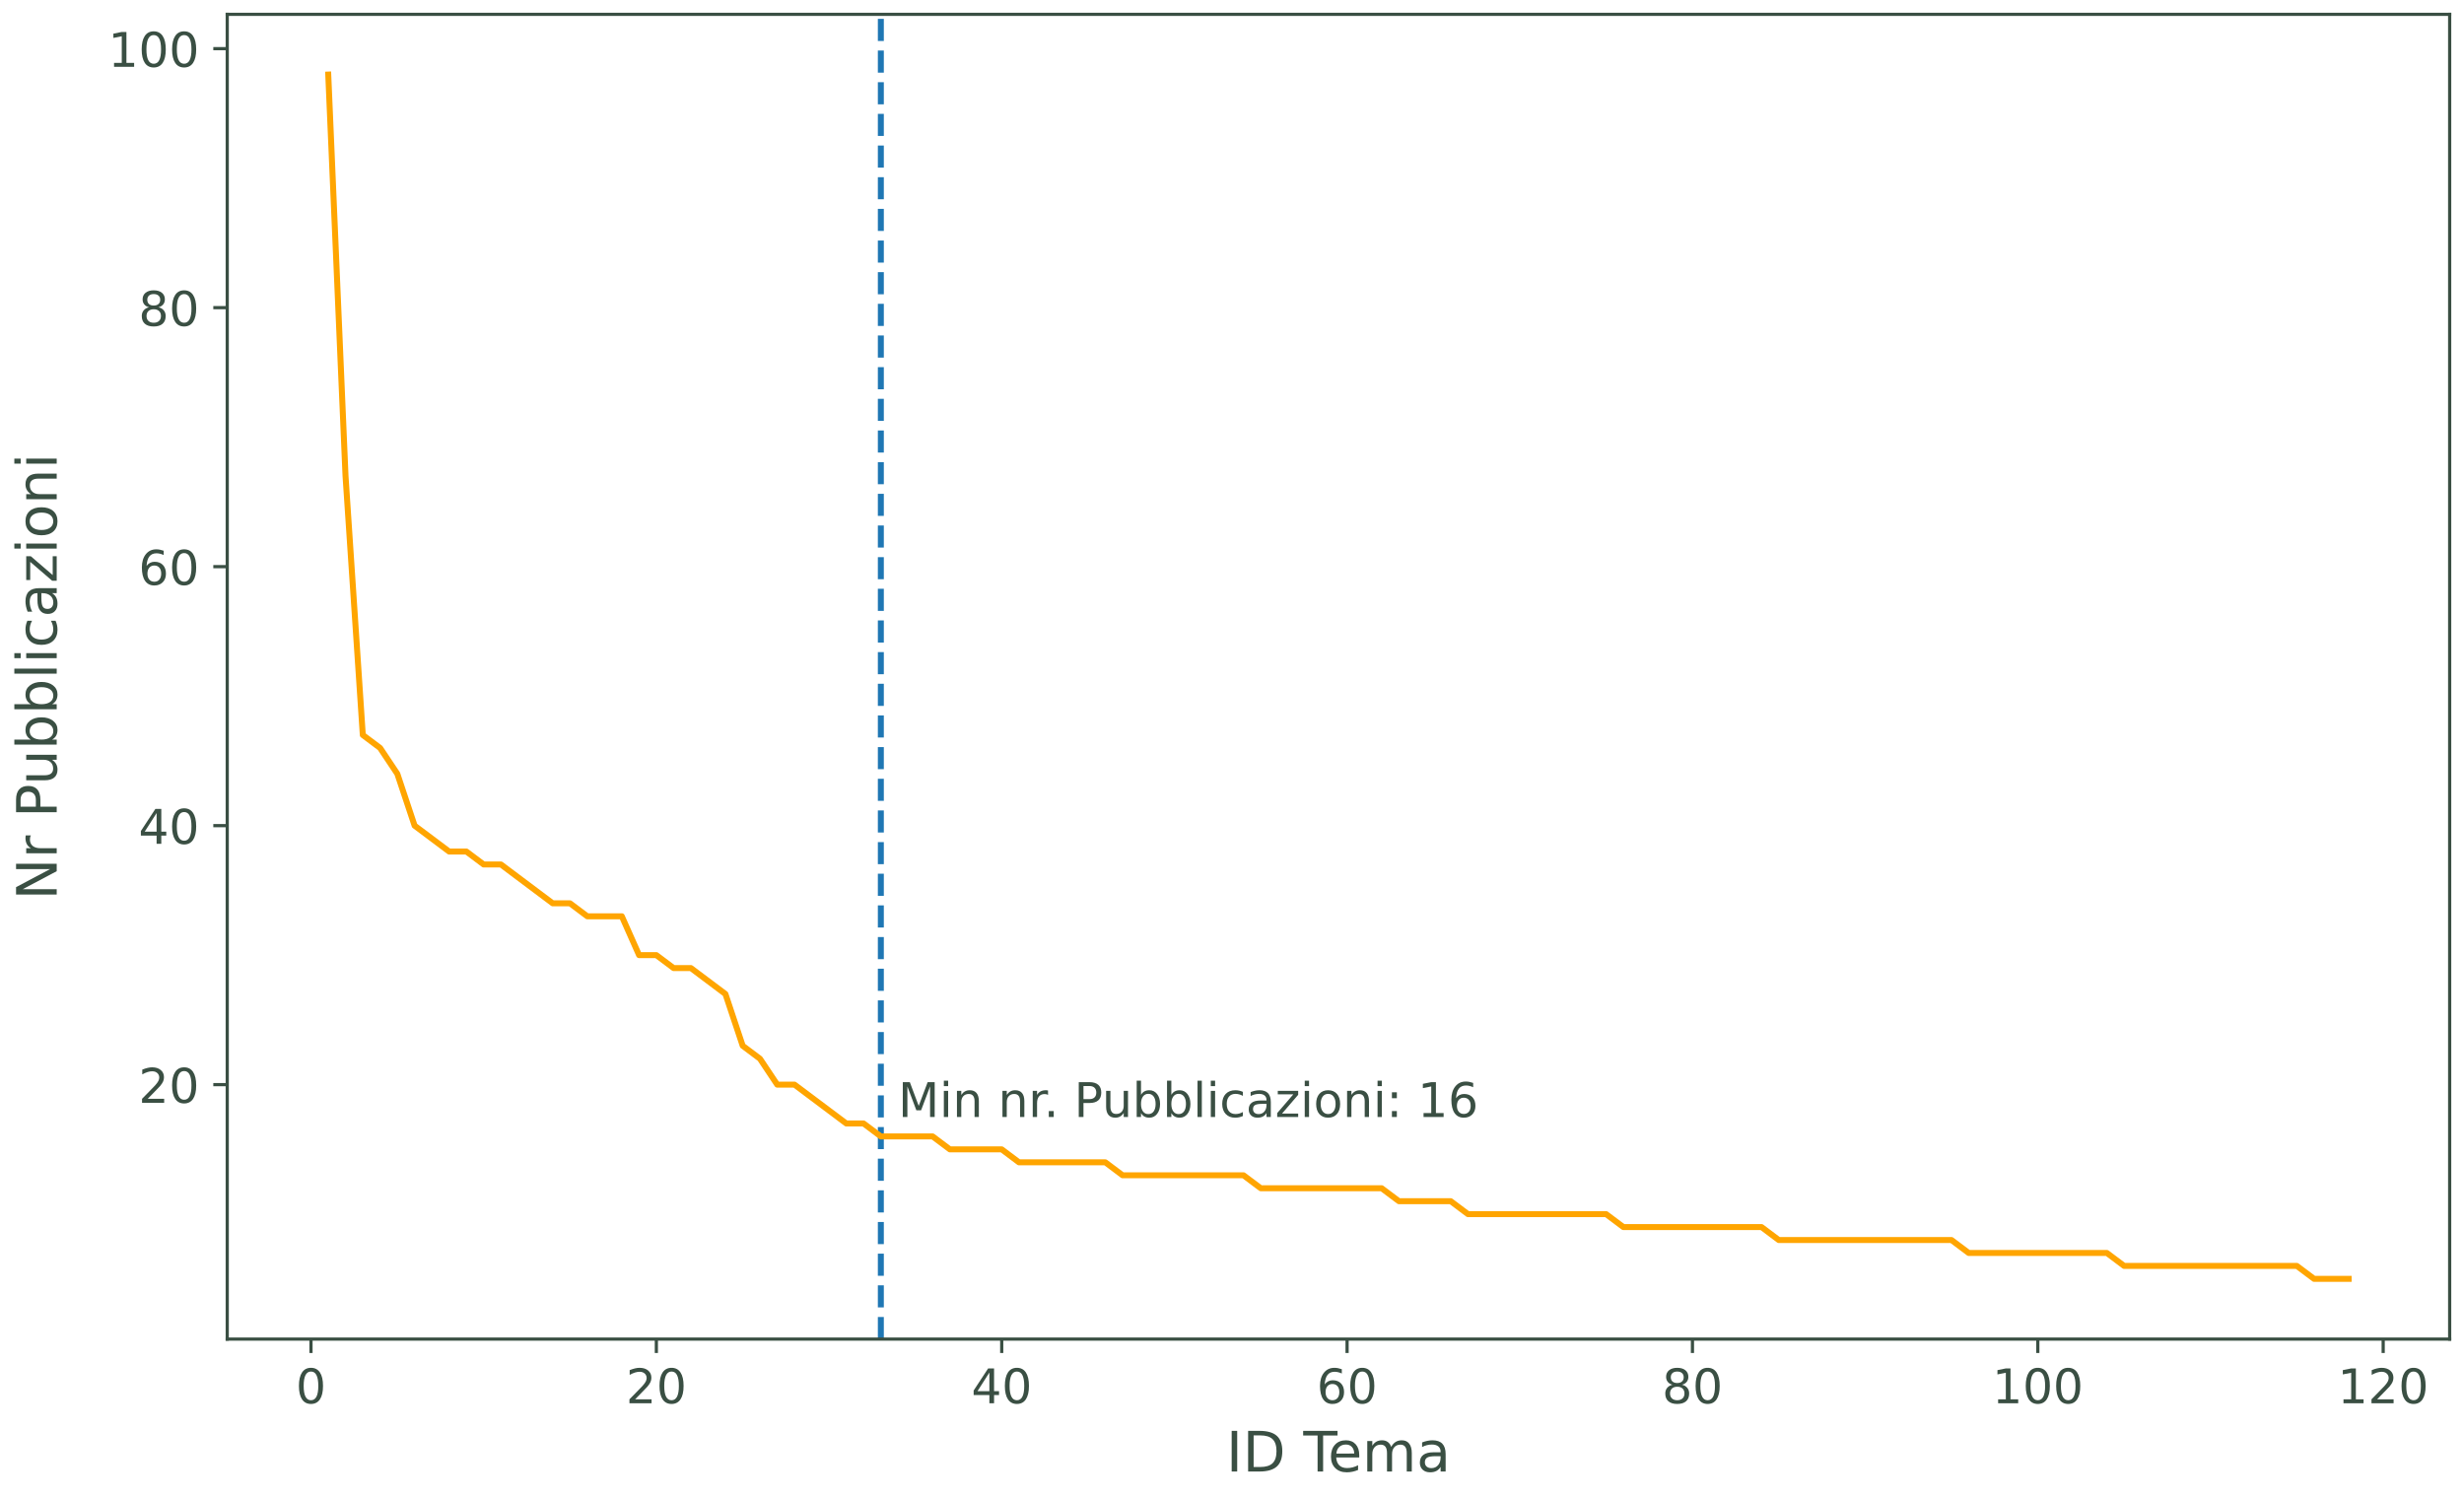
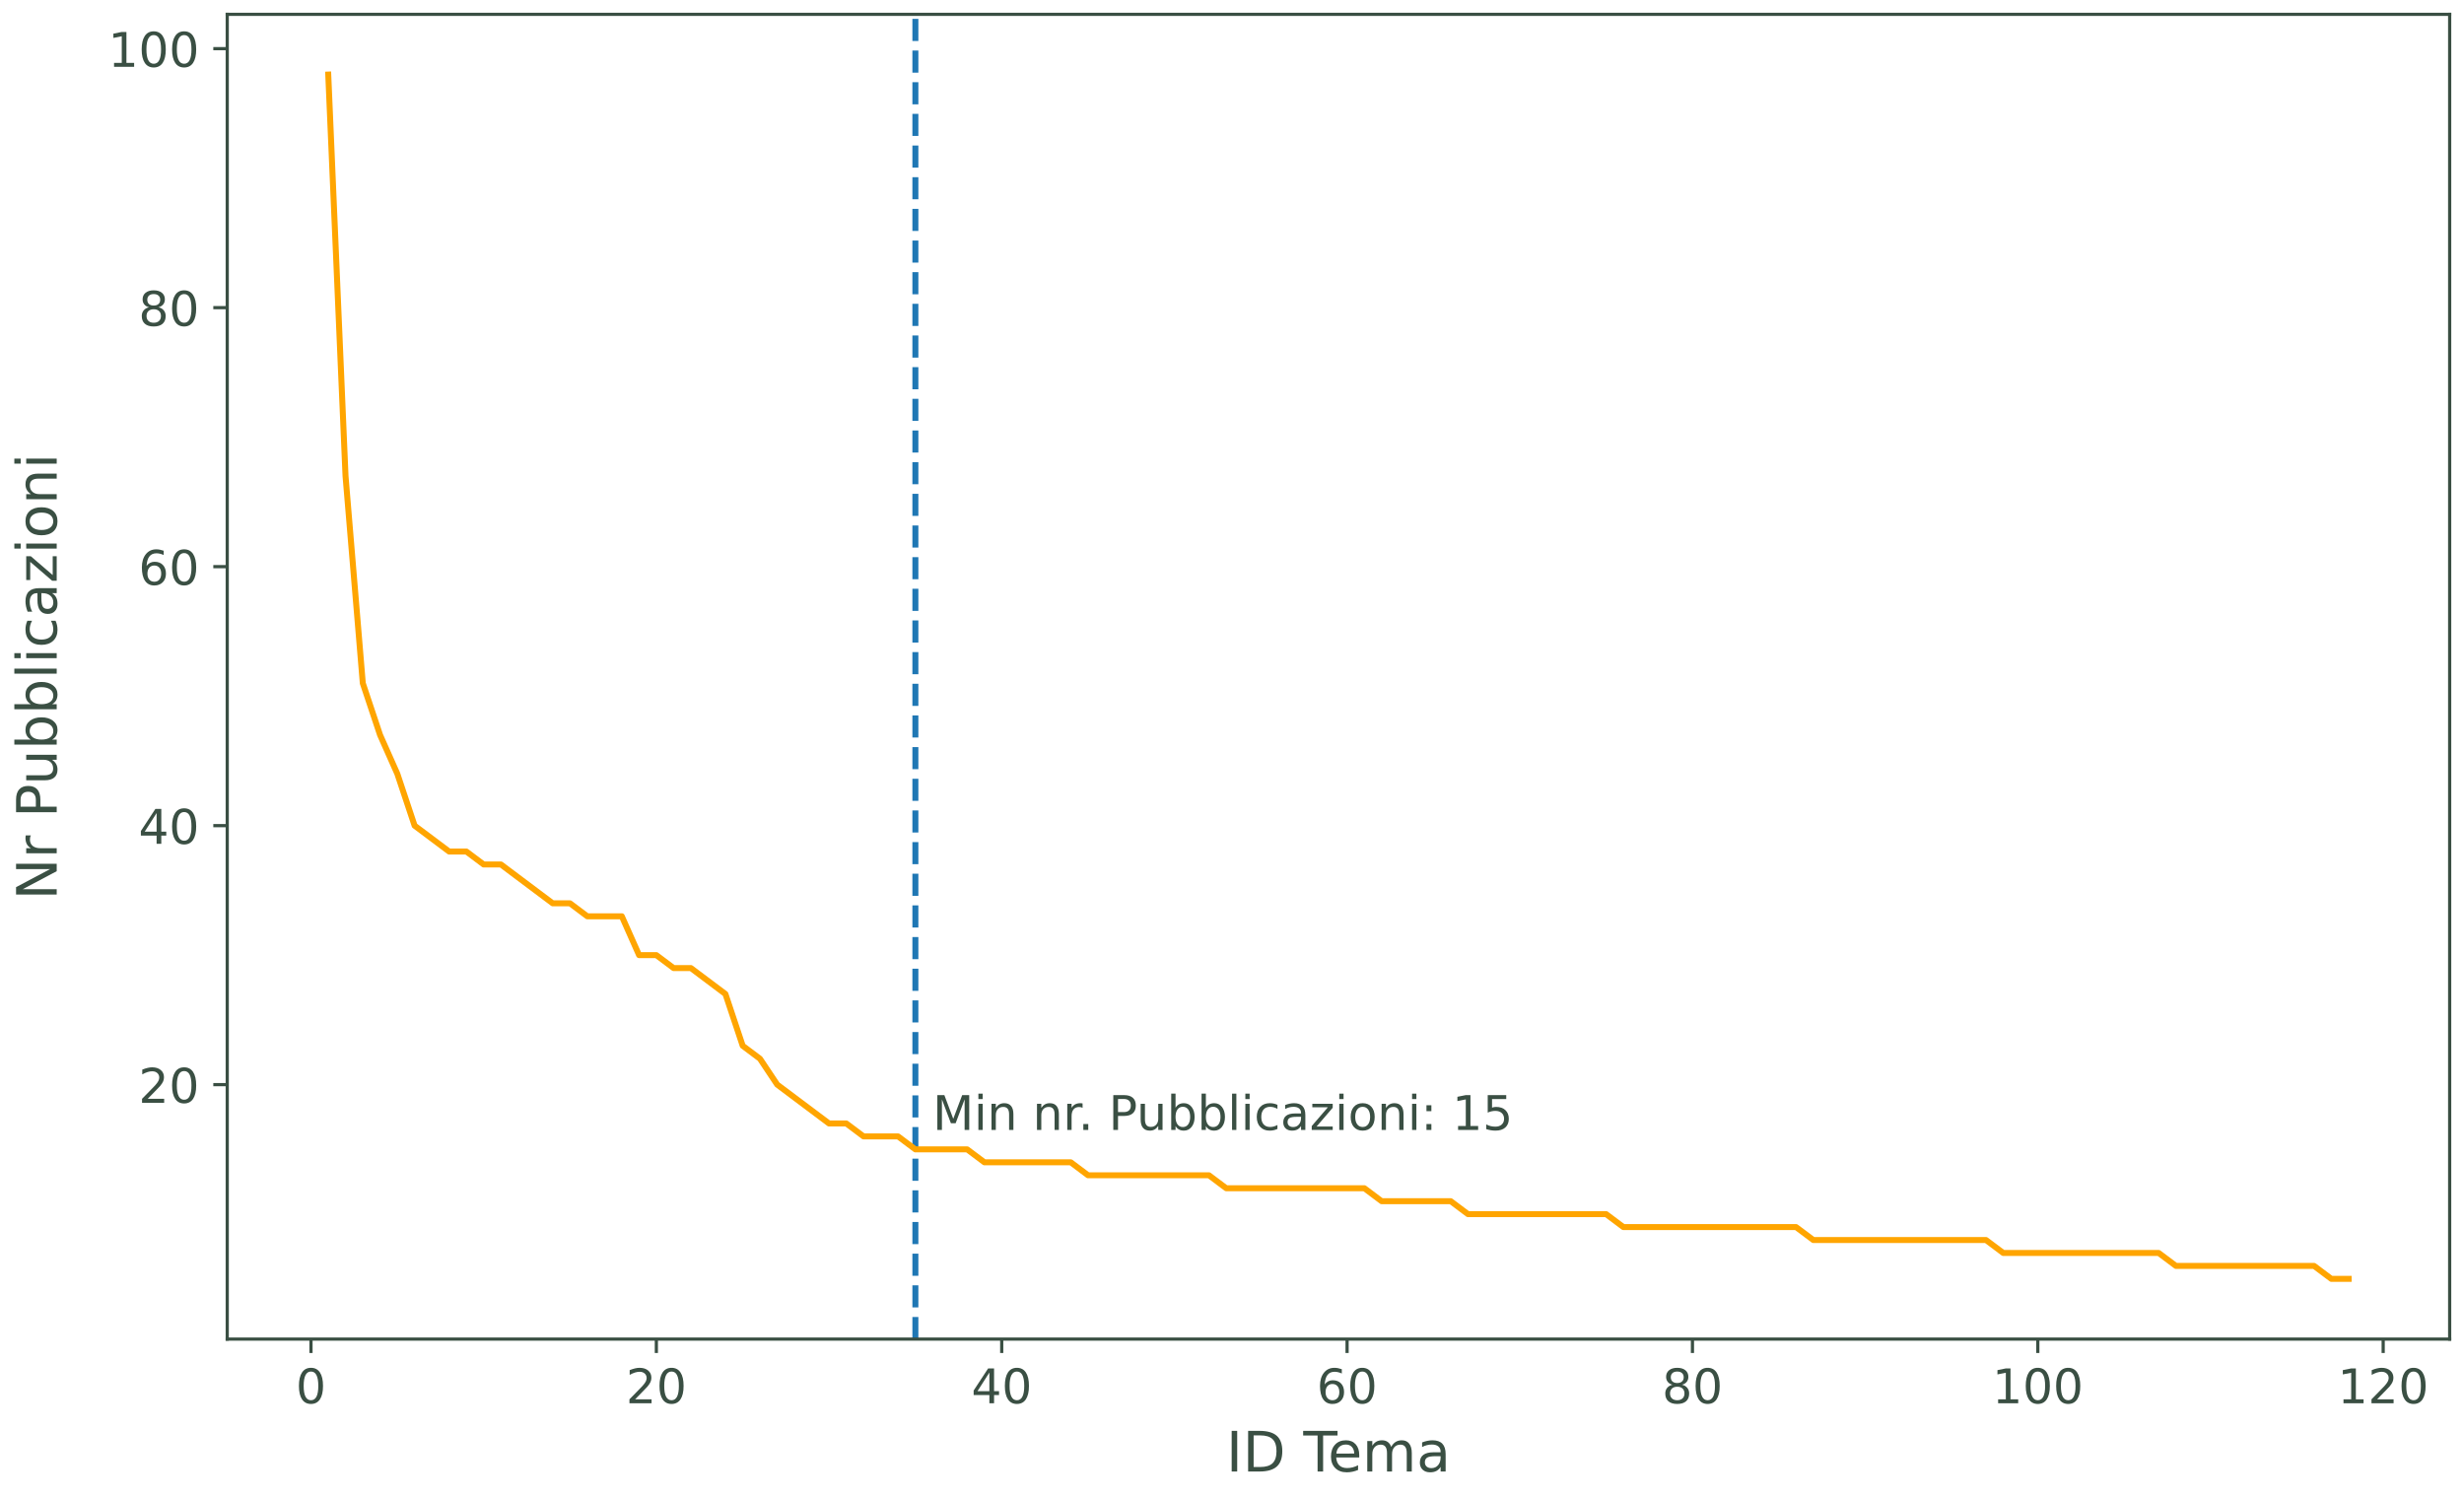
<svg xmlns="http://www.w3.org/2000/svg" xmlns:xlink="http://www.w3.org/1999/xlink" width="618.654pt" height="376.003pt" viewBox="0 0 618.654 376.003" version="1.1">
  <defs>
    <style type="text/css">*{stroke-linejoin: round; stroke-linecap: butt}</style>
  </defs>
  <g id="figure_1">
    <g id="patch_1">
      <path d="M 0 376.003  L 618.654 376.003  L 618.654 0  L 0 0  L 0 376.003  z " style="fill: none" />
    </g>
    <g id="axes_1">
      <g id="patch_2">
        <path d="M 57.054 336.24  L 615.054 336.24  L 615.054 3.6  L 57.054 3.6  L 57.054 336.24  z " style="fill: none" />
      </g>
      <g id="matplotlib.axis_1">
        <g id="xtick_1">
          <g id="line2d_1">
            <defs>
-               <path id="m2ff9f13ed4" d="M 0 0  L 0 3.5  " style="stroke: #3a4f43; stroke-width: 0.8" />
+               <path id="m2c3dbe7548" d="M 0 0  L 0 3.5  " style="stroke: #3a4f43; stroke-width: 0.8" />
            </defs>
            <g>
-               <use xlink:href="#m2ff9f13ed4" x="78.082" y="336.24" style="fill: #3a4f43; stroke: #3a4f43; stroke-width: 0.8" />
+               <use xlink:href="#m2c3dbe7548" x="78.082" y="336.24" style="fill: #3a4f43; stroke: #3a4f43; stroke-width: 0.8" />
            </g>
          </g>
          <g id="text_1">
            <g style="fill: #3a4f43" transform="translate(74.26485 352.3581) scale(0.12 -0.12)">
              <defs>
                <path id="DejaVuSans-30" d="M 2034 4250  Q 1547 4250 1301 3770  Q 1056 3291 1056 2328  Q 1056 1369 1301 889  Q 1547 409 2034 409  Q 2525 409 2770 889  Q 3016 1369 3016 2328  Q 3016 3291 2770 3770  Q 2525 4250 2034 4250  z M 2034 4750  Q 2819 4750 3233 4129  Q 3647 3509 3647 2328  Q 3647 1150 3233 529  Q 2819 -91 2034 -91  Q 1250 -91 836 529  Q 422 1150 422 2328  Q 422 3509 836 4129  Q 1250 4750 2034 4750  z " transform="scale(0.015625)" />
              </defs>
              <use xlink:href="#DejaVuSans-30" />
            </g>
          </g>
        </g>
        <g id="xtick_2">
          <g id="line2d_2">
            <g>
-               <use xlink:href="#m2ff9f13ed4" x="164.796" y="336.24" style="fill: #3a4f43; stroke: #3a4f43; stroke-width: 0.8" />
+               <use xlink:href="#m2c3dbe7548" x="164.796" y="336.24" style="fill: #3a4f43; stroke: #3a4f43; stroke-width: 0.8" />
            </g>
          </g>
          <g id="text_2">
            <g style="fill: #3a4f43" transform="translate(157.1606 352.3581) scale(0.12 -0.12)">
              <defs>
                <path id="DejaVuSans-32" d="M 1228 531  L 3431 531  L 3431 0  L 469 0  L 469 531  Q 828 903 1448 1529  Q 2069 2156 2228 2338  Q 2531 2678 2651 2914  Q 2772 3150 2772 3378  Q 2772 3750 2511 3984  Q 2250 4219 1831 4219  Q 1534 4219 1204 4116  Q 875 4013 500 3803  L 500 4441  Q 881 4594 1212 4672  Q 1544 4750 1819 4750  Q 2544 4750 2975 4387  Q 3406 4025 3406 3419  Q 3406 3131 3298 2873  Q 3191 2616 2906 2266  Q 2828 2175 2409 1742  Q 1991 1309 1228 531  z " transform="scale(0.015625)" />
              </defs>
              <use xlink:href="#DejaVuSans-32" />
              <use xlink:href="#DejaVuSans-30" transform="translate(63.62305 0)" />
            </g>
          </g>
        </g>
        <g id="xtick_3">
          <g id="line2d_3">
            <g>
-               <use xlink:href="#m2ff9f13ed4" x="251.509" y="336.24" style="fill: #3a4f43; stroke: #3a4f43; stroke-width: 0.8" />
+               <use xlink:href="#m2c3dbe7548" x="251.509" y="336.24" style="fill: #3a4f43; stroke: #3a4f43; stroke-width: 0.8" />
            </g>
          </g>
          <g id="text_3">
            <g style="fill: #3a4f43" transform="translate(243.8739 352.3581) scale(0.12 -0.12)">
              <defs>
                <path id="DejaVuSans-34" d="M 2419 4116  L 825 1625  L 2419 1625  L 2419 4116  z M 2253 4666  L 3047 4666  L 3047 1625  L 3713 1625  L 3713 1100  L 3047 1100  L 3047 0  L 2419 0  L 2419 1100  L 313 1100  L 313 1709  L 2253 4666  z " transform="scale(0.015625)" />
              </defs>
              <use xlink:href="#DejaVuSans-34" />
              <use xlink:href="#DejaVuSans-30" transform="translate(63.62305 0)" />
            </g>
          </g>
        </g>
        <g id="xtick_4">
          <g id="line2d_4">
            <g>
-               <use xlink:href="#m2ff9f13ed4" x="338.222" y="336.24" style="fill: #3a4f43; stroke: #3a4f43; stroke-width: 0.8" />
+               <use xlink:href="#m2c3dbe7548" x="338.222" y="336.24" style="fill: #3a4f43; stroke: #3a4f43; stroke-width: 0.8" />
            </g>
          </g>
          <g id="text_4">
            <g style="fill: #3a4f43" transform="translate(330.5872 352.3581) scale(0.12 -0.12)">
              <defs>
                <path id="DejaVuSans-36" d="M 2113 2584  Q 1688 2584 1439 2293  Q 1191 2003 1191 1497  Q 1191 994 1439 701  Q 1688 409 2113 409  Q 2538 409 2786 701  Q 3034 994 3034 1497  Q 3034 2003 2786 2293  Q 2538 2584 2113 2584  z M 3366 4563  L 3366 3988  Q 3128 4100 2886 4159  Q 2644 4219 2406 4219  Q 1781 4219 1451 3797  Q 1122 3375 1075 2522  Q 1259 2794 1537 2939  Q 1816 3084 2150 3084  Q 2853 3084 3261 2657  Q 3669 2231 3669 1497  Q 3669 778 3244 343  Q 2819 -91 2113 -91  Q 1303 -91 875 529  Q 447 1150 447 2328  Q 447 3434 972 4092  Q 1497 4750 2381 4750  Q 2619 4750 2861 4703  Q 3103 4656 3366 4563  z " transform="scale(0.015625)" />
              </defs>
              <use xlink:href="#DejaVuSans-36" />
              <use xlink:href="#DejaVuSans-30" transform="translate(63.62305 0)" />
            </g>
          </g>
        </g>
        <g id="xtick_5">
          <g id="line2d_5">
            <g>
-               <use xlink:href="#m2ff9f13ed4" x="424.935" y="336.24" style="fill: #3a4f43; stroke: #3a4f43; stroke-width: 0.8" />
+               <use xlink:href="#m2c3dbe7548" x="424.935" y="336.24" style="fill: #3a4f43; stroke: #3a4f43; stroke-width: 0.8" />
            </g>
          </g>
          <g id="text_5">
            <g style="fill: #3a4f43" transform="translate(417.3005 352.3581) scale(0.12 -0.12)">
              <defs>
                <path id="DejaVuSans-38" d="M 2034 2216  Q 1584 2216 1326 1975  Q 1069 1734 1069 1313  Q 1069 891 1326 650  Q 1584 409 2034 409  Q 2484 409 2743 651  Q 3003 894 3003 1313  Q 3003 1734 2745 1975  Q 2488 2216 2034 2216  z M 1403 2484  Q 997 2584 770 2862  Q 544 3141 544 3541  Q 544 4100 942 4425  Q 1341 4750 2034 4750  Q 2731 4750 3128 4425  Q 3525 4100 3525 3541  Q 3525 3141 3298 2862  Q 3072 2584 2669 2484  Q 3125 2378 3379 2068  Q 3634 1759 3634 1313  Q 3634 634 3220 271  Q 2806 -91 2034 -91  Q 1263 -91 848 271  Q 434 634 434 1313  Q 434 1759 690 2068  Q 947 2378 1403 2484  z M 1172 3481  Q 1172 3119 1398 2916  Q 1625 2713 2034 2713  Q 2441 2713 2670 2916  Q 2900 3119 2900 3481  Q 2900 3844 2670 4047  Q 2441 4250 2034 4250  Q 1625 4250 1398 4047  Q 1172 3844 1172 3481  z " transform="scale(0.015625)" />
              </defs>
              <use xlink:href="#DejaVuSans-38" />
              <use xlink:href="#DejaVuSans-30" transform="translate(63.62305 0)" />
            </g>
          </g>
        </g>
        <g id="xtick_6">
          <g id="line2d_6">
            <g>
-               <use xlink:href="#m2ff9f13ed4" x="511.649" y="336.24" style="fill: #3a4f43; stroke: #3a4f43; stroke-width: 0.8" />
+               <use xlink:href="#m2c3dbe7548" x="511.649" y="336.24" style="fill: #3a4f43; stroke: #3a4f43; stroke-width: 0.8" />
            </g>
          </g>
          <g id="text_6">
            <g style="fill: #3a4f43" transform="translate(500.1963 352.3581) scale(0.12 -0.12)">
              <defs>
                <path id="DejaVuSans-31" d="M 794 531  L 1825 531  L 1825 4091  L 703 3866  L 703 4441  L 1819 4666  L 2450 4666  L 2450 531  L 3481 531  L 3481 0  L 794 0  L 794 531  z " transform="scale(0.015625)" />
              </defs>
              <use xlink:href="#DejaVuSans-31" />
              <use xlink:href="#DejaVuSans-30" transform="translate(63.62305 0)" />
              <use xlink:href="#DejaVuSans-30" transform="translate(127.2461 0)" />
            </g>
          </g>
        </g>
        <g id="xtick_7">
          <g id="line2d_7">
            <g>
-               <use xlink:href="#m2ff9f13ed4" x="598.362" y="336.24" style="fill: #3a4f43; stroke: #3a4f43; stroke-width: 0.8" />
+               <use xlink:href="#m2c3dbe7548" x="598.362" y="336.24" style="fill: #3a4f43; stroke: #3a4f43; stroke-width: 0.8" />
            </g>
          </g>
          <g id="text_7">
            <g style="fill: #3a4f43" transform="translate(586.9096 352.3581) scale(0.12 -0.12)">
              <use xlink:href="#DejaVuSans-31" />
              <use xlink:href="#DejaVuSans-32" transform="translate(63.62305 0)" />
              <use xlink:href="#DejaVuSans-30" transform="translate(127.2461 0)" />
            </g>
          </g>
        </g>
        <g id="text_8">
          <g style="fill: #3a4f43" transform="translate(307.8739 369.4916) scale(0.14 -0.14)">
            <defs>
              <path id="DejaVuSans-49" d="M 628 4666  L 1259 4666  L 1259 0  L 628 0  L 628 4666  z " transform="scale(0.015625)" />
              <path id="DejaVuSans-44" d="M 1259 4147  L 1259 519  L 2022 519  Q 2988 519 3436 956  Q 3884 1394 3884 2338  Q 3884 3275 3436 3711  Q 2988 4147 2022 4147  L 1259 4147  z M 628 4666  L 1925 4666  Q 3281 4666 3915 4102  Q 4550 3538 4550 2338  Q 4550 1131 3912 565  Q 3275 0 1925 0  L 628 0  L 628 4666  z " transform="scale(0.015625)" />
              <path id="DejaVuSans-20" transform="scale(0.015625)" />
              <path id="DejaVuSans-54" d="M -19 4666  L 3928 4666  L 3928 4134  L 2272 4134  L 2272 0  L 1638 0  L 1638 4134  L -19 4134  L -19 4666  z " transform="scale(0.015625)" />
              <path id="DejaVuSans-65" d="M 3597 1894  L 3597 1613  L 953 1613  Q 991 1019 1311 708  Q 1631 397 2203 397  Q 2534 397 2845 478  Q 3156 559 3463 722  L 3463 178  Q 3153 47 2828 -22  Q 2503 -91 2169 -91  Q 1331 -91 842 396  Q 353 884 353 1716  Q 353 2575 817 3079  Q 1281 3584 2069 3584  Q 2775 3584 3186 3129  Q 3597 2675 3597 1894  z M 3022 2063  Q 3016 2534 2758 2815  Q 2500 3097 2075 3097  Q 1594 3097 1305 2825  Q 1016 2553 972 2059  L 3022 2063  z " transform="scale(0.015625)" />
              <path id="DejaVuSans-6d" d="M 3328 2828  Q 3544 3216 3844 3400  Q 4144 3584 4550 3584  Q 5097 3584 5394 3201  Q 5691 2819 5691 2113  L 5691 0  L 5113 0  L 5113 2094  Q 5113 2597 4934 2840  Q 4756 3084 4391 3084  Q 3944 3084 3684 2787  Q 3425 2491 3425 1978  L 3425 0  L 2847 0  L 2847 2094  Q 2847 2600 2669 2842  Q 2491 3084 2119 3084  Q 1678 3084 1418 2786  Q 1159 2488 1159 1978  L 1159 0  L 581 0  L 581 3500  L 1159 3500  L 1159 2956  Q 1356 3278 1631 3431  Q 1906 3584 2284 3584  Q 2666 3584 2933 3390  Q 3200 3197 3328 2828  z " transform="scale(0.015625)" />
              <path id="DejaVuSans-61" d="M 2194 1759  Q 1497 1759 1228 1600  Q 959 1441 959 1056  Q 959 750 1161 570  Q 1363 391 1709 391  Q 2188 391 2477 730  Q 2766 1069 2766 1631  L 2766 1759  L 2194 1759  z M 3341 1997  L 3341 0  L 2766 0  L 2766 531  Q 2569 213 2275 61  Q 1981 -91 1556 -91  Q 1019 -91 701 211  Q 384 513 384 1019  Q 384 1609 779 1909  Q 1175 2209 1959 2209  L 2766 2209  L 2766 2266  Q 2766 2663 2505 2880  Q 2244 3097 1772 3097  Q 1472 3097 1187 3025  Q 903 2953 641 2809  L 641 3341  Q 956 3463 1253 3523  Q 1550 3584 1831 3584  Q 2591 3584 2966 3190  Q 3341 2797 3341 1997  z " transform="scale(0.015625)" />
            </defs>
            <use xlink:href="#DejaVuSans-49" />
            <use xlink:href="#DejaVuSans-44" transform="translate(29.49219 0)" />
            <use xlink:href="#DejaVuSans-20" transform="translate(106.4941 0)" />
            <use xlink:href="#DejaVuSans-54" transform="translate(138.2812 0)" />
            <use xlink:href="#DejaVuSans-65" transform="translate(182.3652 0)" />
            <use xlink:href="#DejaVuSans-6d" transform="translate(243.8887 0)" />
            <use xlink:href="#DejaVuSans-61" transform="translate(341.3008 0)" />
          </g>
        </g>
      </g>
      <g id="matplotlib.axis_2">
        <g id="ytick_1">
          <g id="line2d_8">
            <defs>
-               <path id="m783ee5401e" d="M 0 0  L -3.5 0  " style="stroke: #3a4f43; stroke-width: 0.8" />
+               <path id="m9641b7aca3" d="M 0 0  L -3.5 0  " style="stroke: #3a4f43; stroke-width: 0.8" />
            </defs>
            <g>
-               <use xlink:href="#m783ee5401e" x="57.054" y="272.346" style="fill: #3a4f43; stroke: #3a4f43; stroke-width: 0.8" />
+               <use xlink:href="#m9641b7aca3" x="57.054" y="272.346" style="fill: #3a4f43; stroke: #3a4f43; stroke-width: 0.8" />
            </g>
          </g>
          <g id="text_9">
            <g style="fill: #3a4f43" transform="translate(34.78437 276.9049) scale(0.12 -0.12)">
              <use xlink:href="#DejaVuSans-32" />
              <use xlink:href="#DejaVuSans-30" transform="translate(63.62305 0)" />
            </g>
          </g>
        </g>
        <g id="ytick_2">
          <g id="line2d_9">
            <g>
-               <use xlink:href="#m783ee5401e" x="57.054" y="207.314" style="fill: #3a4f43; stroke: #3a4f43; stroke-width: 0.8" />
+               <use xlink:href="#m9641b7aca3" x="57.054" y="207.314" style="fill: #3a4f43; stroke: #3a4f43; stroke-width: 0.8" />
            </g>
          </g>
          <g id="text_10">
            <g style="fill: #3a4f43" transform="translate(34.78437 211.8726) scale(0.12 -0.12)">
              <use xlink:href="#DejaVuSans-34" />
              <use xlink:href="#DejaVuSans-30" transform="translate(63.62305 0)" />
            </g>
          </g>
        </g>
        <g id="ytick_3">
          <g id="line2d_10">
            <g>
-               <use xlink:href="#m783ee5401e" x="57.054" y="142.281" style="fill: #3a4f43; stroke: #3a4f43; stroke-width: 0.8" />
+               <use xlink:href="#m9641b7aca3" x="57.054" y="142.281" style="fill: #3a4f43; stroke: #3a4f43; stroke-width: 0.8" />
            </g>
          </g>
          <g id="text_11">
            <g style="fill: #3a4f43" transform="translate(34.78437 146.8404) scale(0.12 -0.12)">
              <use xlink:href="#DejaVuSans-36" />
              <use xlink:href="#DejaVuSans-30" transform="translate(63.62305 0)" />
            </g>
          </g>
        </g>
        <g id="ytick_4">
          <g id="line2d_11">
            <g>
-               <use xlink:href="#m783ee5401e" x="57.054" y="77.249" style="fill: #3a4f43; stroke: #3a4f43; stroke-width: 0.8" />
+               <use xlink:href="#m9641b7aca3" x="57.054" y="77.249" style="fill: #3a4f43; stroke: #3a4f43; stroke-width: 0.8" />
            </g>
          </g>
          <g id="text_12">
            <g style="fill: #3a4f43" transform="translate(34.78437 81.80809) scale(0.12 -0.12)">
              <use xlink:href="#DejaVuSans-38" />
              <use xlink:href="#DejaVuSans-30" transform="translate(63.62305 0)" />
            </g>
          </g>
        </g>
        <g id="ytick_5">
          <g id="line2d_12">
            <g>
-               <use xlink:href="#m783ee5401e" x="57.054" y="12.217" style="fill: #3a4f43; stroke: #3a4f43; stroke-width: 0.8" />
+               <use xlink:href="#m9641b7aca3" x="57.054" y="12.217" style="fill: #3a4f43; stroke: #3a4f43; stroke-width: 0.8" />
            </g>
          </g>
          <g id="text_13">
            <g style="fill: #3a4f43" transform="translate(27.14937 16.77584) scale(0.12 -0.12)">
              <use xlink:href="#DejaVuSans-31" />
              <use xlink:href="#DejaVuSans-30" transform="translate(63.62305 0)" />
              <use xlink:href="#DejaVuSans-30" transform="translate(127.2461 0)" />
            </g>
          </g>
        </g>
        <g id="text_14">
          <g style="fill: #3a4f43" transform="translate(14.23781 225.9922) rotate(-90) scale(0.14 -0.14)">
            <defs>
              <path id="DejaVuSans-4e" d="M 628 4666  L 1478 4666  L 3547 763  L 3547 4666  L 4159 4666  L 4159 0  L 3309 0  L 1241 3903  L 1241 0  L 628 0  L 628 4666  z " transform="scale(0.015625)" />
              <path id="DejaVuSans-72" d="M 2631 2963  Q 2534 3019 2420 3045  Q 2306 3072 2169 3072  Q 1681 3072 1420 2755  Q 1159 2438 1159 1844  L 1159 0  L 581 0  L 581 3500  L 1159 3500  L 1159 2956  Q 1341 3275 1631 3429  Q 1922 3584 2338 3584  Q 2397 3584 2469 3576  Q 2541 3569 2628 3553  L 2631 2963  z " transform="scale(0.015625)" />
              <path id="DejaVuSans-50" d="M 1259 4147  L 1259 2394  L 2053 2394  Q 2494 2394 2734 2622  Q 2975 2850 2975 3272  Q 2975 3691 2734 3919  Q 2494 4147 2053 4147  L 1259 4147  z M 628 4666  L 2053 4666  Q 2838 4666 3239 4311  Q 3641 3956 3641 3272  Q 3641 2581 3239 2228  Q 2838 1875 2053 1875  L 1259 1875  L 1259 0  L 628 0  L 628 4666  z " transform="scale(0.015625)" />
              <path id="DejaVuSans-75" d="M 544 1381  L 544 3500  L 1119 3500  L 1119 1403  Q 1119 906 1312 657  Q 1506 409 1894 409  Q 2359 409 2629 706  Q 2900 1003 2900 1516  L 2900 3500  L 3475 3500  L 3475 0  L 2900 0  L 2900 538  Q 2691 219 2414 64  Q 2138 -91 1772 -91  Q 1169 -91 856 284  Q 544 659 544 1381  z M 1991 3584  L 1991 3584  z " transform="scale(0.015625)" />
              <path id="DejaVuSans-62" d="M 3116 1747  Q 3116 2381 2855 2742  Q 2594 3103 2138 3103  Q 1681 3103 1420 2742  Q 1159 2381 1159 1747  Q 1159 1113 1420 752  Q 1681 391 2138 391  Q 2594 391 2855 752  Q 3116 1113 3116 1747  z M 1159 2969  Q 1341 3281 1617 3432  Q 1894 3584 2278 3584  Q 2916 3584 3314 3078  Q 3713 2572 3713 1747  Q 3713 922 3314 415  Q 2916 -91 2278 -91  Q 1894 -91 1617 61  Q 1341 213 1159 525  L 1159 0  L 581 0  L 581 4863  L 1159 4863  L 1159 2969  z " transform="scale(0.015625)" />
              <path id="DejaVuSans-6c" d="M 603 4863  L 1178 4863  L 1178 0  L 603 0  L 603 4863  z " transform="scale(0.015625)" />
              <path id="DejaVuSans-69" d="M 603 3500  L 1178 3500  L 1178 0  L 603 0  L 603 3500  z M 603 4863  L 1178 4863  L 1178 4134  L 603 4134  L 603 4863  z " transform="scale(0.015625)" />
              <path id="DejaVuSans-63" d="M 3122 3366  L 3122 2828  Q 2878 2963 2633 3030  Q 2388 3097 2138 3097  Q 1578 3097 1268 2742  Q 959 2388 959 1747  Q 959 1106 1268 751  Q 1578 397 2138 397  Q 2388 397 2633 464  Q 2878 531 3122 666  L 3122 134  Q 2881 22 2623 -34  Q 2366 -91 2075 -91  Q 1284 -91 818 406  Q 353 903 353 1747  Q 353 2603 823 3093  Q 1294 3584 2113 3584  Q 2378 3584 2631 3529  Q 2884 3475 3122 3366  z " transform="scale(0.015625)" />
              <path id="DejaVuSans-7a" d="M 353 3500  L 3084 3500  L 3084 2975  L 922 459  L 3084 459  L 3084 0  L 275 0  L 275 525  L 2438 3041  L 353 3041  L 353 3500  z " transform="scale(0.015625)" />
              <path id="DejaVuSans-6f" d="M 1959 3097  Q 1497 3097 1228 2736  Q 959 2375 959 1747  Q 959 1119 1226 758  Q 1494 397 1959 397  Q 2419 397 2687 759  Q 2956 1122 2956 1747  Q 2956 2369 2687 2733  Q 2419 3097 1959 3097  z M 1959 3584  Q 2709 3584 3137 3096  Q 3566 2609 3566 1747  Q 3566 888 3137 398  Q 2709 -91 1959 -91  Q 1206 -91 779 398  Q 353 888 353 1747  Q 353 2609 779 3096  Q 1206 3584 1959 3584  z " transform="scale(0.015625)" />
              <path id="DejaVuSans-6e" d="M 3513 2113  L 3513 0  L 2938 0  L 2938 2094  Q 2938 2591 2744 2837  Q 2550 3084 2163 3084  Q 1697 3084 1428 2787  Q 1159 2491 1159 1978  L 1159 0  L 581 0  L 581 3500  L 1159 3500  L 1159 2956  Q 1366 3272 1645 3428  Q 1925 3584 2291 3584  Q 2894 3584 3203 3211  Q 3513 2838 3513 2113  z " transform="scale(0.015625)" />
            </defs>
            <use xlink:href="#DejaVuSans-4e" />
            <use xlink:href="#DejaVuSans-72" transform="translate(74.80469 0)" />
            <use xlink:href="#DejaVuSans-20" transform="translate(115.918 0)" />
            <use xlink:href="#DejaVuSans-50" transform="translate(147.7051 0)" />
            <use xlink:href="#DejaVuSans-75" transform="translate(206.2578 0)" />
            <use xlink:href="#DejaVuSans-62" transform="translate(269.6367 0)" />
            <use xlink:href="#DejaVuSans-62" transform="translate(333.1133 0)" />
            <use xlink:href="#DejaVuSans-6c" transform="translate(396.5898 0)" />
            <use xlink:href="#DejaVuSans-69" transform="translate(424.373 0)" />
            <use xlink:href="#DejaVuSans-63" transform="translate(452.1562 0)" />
            <use xlink:href="#DejaVuSans-61" transform="translate(507.1367 0)" />
            <use xlink:href="#DejaVuSans-7a" transform="translate(568.416 0)" />
            <use xlink:href="#DejaVuSans-69" transform="translate(620.9062 0)" />
            <use xlink:href="#DejaVuSans-6f" transform="translate(648.6895 0)" />
            <use xlink:href="#DejaVuSans-6e" transform="translate(709.8711 0)" />
            <use xlink:href="#DejaVuSans-69" transform="translate(773.25 0)" />
          </g>
        </g>
      </g>
      <g id="line2d_13">
-         <path d="M 221.159 336.24  L 221.159 3.6  " clip-path="url(#p8819fbd4a3)" style="fill: none; stroke-dasharray: 5.55,2.4; stroke-dashoffset: 0; stroke: #1f77b4; stroke-width: 1.5" />
+         <path d="M 229.831 336.24  L 229.831 3.6  " clip-path="url(#pf31ee3252b)" style="fill: none; stroke-dasharray: 5.55,2.4; stroke-dashoffset: 0; stroke: #1f77b4; stroke-width: 1.5" />
      </g>
      <g id="line2d_14">
-         <path d="M 82.418 18.72  L 86.754 119.52  L 91.089 184.552  L 95.425 187.804  L 99.761 194.307  L 104.096 207.314  L 108.432 210.565  L 112.768 213.817  L 117.103 213.817  L 121.439 217.068  L 125.775 217.068  L 130.11 220.32  L 134.446 223.572  L 138.782 226.823  L 143.117 226.823  L 147.453 230.075  L 151.789 230.075  L 156.124 230.075  L 160.46 239.83  L 164.796 239.83  L 169.131 243.081  L 173.467 243.081  L 177.803 246.333  L 182.138 249.585  L 186.474 262.591  L 190.81 265.843  L 195.145 272.346  L 199.481 272.346  L 203.817 275.597  L 208.152 278.849  L 212.488 282.101  L 216.824 282.101  L 221.159 285.352  L 225.495 285.352  L 229.831 285.352  L 234.166 285.352  L 238.502 288.604  L 242.838 288.604  L 247.173 288.604  L 251.509 288.604  L 255.845 291.855  L 260.18 291.855  L 264.516 291.855  L 268.852 291.855  L 273.187 291.855  L 277.523 291.855  L 281.859 295.107  L 286.194 295.107  L 290.53 295.107  L 294.866 295.107  L 299.201 295.107  L 303.537 295.107  L 307.873 295.107  L 312.208 295.107  L 316.544 298.359  L 320.88 298.359  L 325.215 298.359  L 329.551 298.359  L 333.887 298.359  L 338.222 298.359  L 342.558 298.359  L 346.894 298.359  L 351.229 301.61  L 355.565 301.61  L 359.901 301.61  L 364.236 301.61  L 368.572 304.862  L 372.908 304.862  L 377.243 304.862  L 381.579 304.862  L 385.915 304.862  L 390.25 304.862  L 394.586 304.862  L 398.922 304.862  L 403.257 304.862  L 407.593 308.114  L 411.929 308.114  L 416.264 308.114  L 420.6 308.114  L 424.935 308.114  L 429.271 308.114  L 433.607 308.114  L 437.942 308.114  L 442.278 308.114  L 446.614 311.365  L 450.949 311.365  L 455.285 311.365  L 459.621 311.365  L 463.956 311.365  L 468.292 311.365  L 472.628 311.365  L 476.963 311.365  L 481.299 311.365  L 485.635 311.365  L 489.97 311.365  L 494.306 314.617  L 498.642 314.617  L 502.977 314.617  L 507.313 314.617  L 511.649 314.617  L 515.984 314.617  L 520.32 314.617  L 524.656 314.617  L 528.991 314.617  L 533.327 317.868  L 537.663 317.868  L 541.998 317.868  L 546.334 317.868  L 550.67 317.868  L 555.005 317.868  L 559.341 317.868  L 563.677 317.868  L 568.012 317.868  L 572.348 317.868  L 576.684 317.868  L 581.019 321.12  L 585.355 321.12  L 589.691 321.12  " clip-path="url(#p8819fbd4a3)" style="fill: none; stroke: #ffa500; stroke-width: 1.5; stroke-linecap: square" />
+         <path d="M 82.418 18.72  L 86.754 119.52  L 91.089 171.546  L 95.425 184.552  L 99.761 194.307  L 104.096 207.314  L 108.432 210.565  L 112.768 213.817  L 117.103 213.817  L 121.439 217.068  L 125.775 217.068  L 130.11 220.32  L 134.446 223.572  L 138.782 226.823  L 143.117 226.823  L 147.453 230.075  L 151.789 230.075  L 156.124 230.075  L 160.46 239.83  L 164.796 239.83  L 169.131 243.081  L 173.467 243.081  L 177.803 246.333  L 182.138 249.585  L 186.474 262.591  L 190.81 265.843  L 195.145 272.346  L 199.481 275.597  L 203.817 278.849  L 208.152 282.101  L 212.488 282.101  L 216.824 285.352  L 221.159 285.352  L 225.495 285.352  L 229.831 288.604  L 234.166 288.604  L 238.502 288.604  L 242.838 288.604  L 247.173 291.855  L 251.509 291.855  L 255.845 291.855  L 260.18 291.855  L 264.516 291.855  L 268.852 291.855  L 273.187 295.107  L 277.523 295.107  L 281.859 295.107  L 286.194 295.107  L 290.53 295.107  L 294.866 295.107  L 299.201 295.107  L 303.537 295.107  L 307.873 298.359  L 312.208 298.359  L 316.544 298.359  L 320.88 298.359  L 325.215 298.359  L 329.551 298.359  L 333.887 298.359  L 338.222 298.359  L 342.558 298.359  L 346.894 301.61  L 351.229 301.61  L 355.565 301.61  L 359.901 301.61  L 364.236 301.61  L 368.572 304.862  L 372.908 304.862  L 377.243 304.862  L 381.579 304.862  L 385.915 304.862  L 390.25 304.862  L 394.586 304.862  L 398.922 304.862  L 403.257 304.862  L 407.593 308.114  L 411.929 308.114  L 416.264 308.114  L 420.6 308.114  L 424.935 308.114  L 429.271 308.114  L 433.607 308.114  L 437.942 308.114  L 442.278 308.114  L 446.614 308.114  L 450.949 308.114  L 455.285 311.365  L 459.621 311.365  L 463.956 311.365  L 468.292 311.365  L 472.628 311.365  L 476.963 311.365  L 481.299 311.365  L 485.635 311.365  L 489.97 311.365  L 494.306 311.365  L 498.642 311.365  L 502.977 314.617  L 507.313 314.617  L 511.649 314.617  L 515.984 314.617  L 520.32 314.617  L 524.656 314.617  L 528.991 314.617  L 533.327 314.617  L 537.663 314.617  L 541.998 314.617  L 546.334 317.868  L 550.67 317.868  L 555.005 317.868  L 559.341 317.868  L 563.677 317.868  L 568.012 317.868  L 572.348 317.868  L 576.684 317.868  L 581.019 317.868  L 585.355 321.12  L 589.691 321.12  " clip-path="url(#pf31ee3252b)" style="fill: none; stroke: #ffa500; stroke-width: 1.5; stroke-linecap: square" />
      </g>
      <g id="patch_3">
        <path d="M 57.054 336.24  L 57.054 3.6  " style="fill: none; stroke: #3a4f43; stroke-width: 0.8; stroke-linejoin: miter; stroke-linecap: square" />
      </g>
      <g id="patch_4">
        <path d="M 615.054 336.24  L 615.054 3.6  " style="fill: none; stroke: #3a4f43; stroke-width: 0.8; stroke-linejoin: miter; stroke-linecap: square" />
      </g>
      <g id="patch_5">
        <path d="M 57.054 336.24  L 615.054 336.24  " style="fill: none; stroke: #3a4f43; stroke-width: 0.8; stroke-linejoin: miter; stroke-linecap: square" />
      </g>
      <g id="patch_6">
        <path d="M 57.054 3.6  L 615.054 3.6  " style="fill: none; stroke: #3a4f43; stroke-width: 0.8; stroke-linejoin: miter; stroke-linecap: square" />
      </g>
      <g id="text_15">
-         <g style="fill: #3a4f43" transform="translate(225.4949 280.4748) scale(0.12 -0.12)">
+         <g style="fill: #3a4f43" transform="translate(234.1663 283.7265) scale(0.12 -0.12)">
          <defs>
            <path id="DejaVuSans-4d" d="M 628 4666  L 1569 4666  L 2759 1491  L 3956 4666  L 4897 4666  L 4897 0  L 4281 0  L 4281 4097  L 3078 897  L 2444 897  L 1241 4097  L 1241 0  L 628 0  L 628 4666  z " transform="scale(0.015625)" />
            <path id="DejaVuSans-2e" d="M 684 794  L 1344 794  L 1344 0  L 684 0  L 684 794  z " transform="scale(0.015625)" />
            <path id="DejaVuSans-3a" d="M 750 794  L 1409 794  L 1409 0  L 750 0  L 750 794  z M 750 3309  L 1409 3309  L 1409 2516  L 750 2516  L 750 3309  z " transform="scale(0.015625)" />
+             <path id="DejaVuSans-35" d="M 691 4666  L 3169 4666  L 3169 4134  L 1269 4134  L 1269 2991  Q 1406 3038 1543 3061  Q 1681 3084 1819 3084  Q 2600 3084 3056 2656  Q 3513 2228 3513 1497  Q 3513 744 3044 326  Q 2575 -91 1722 -91  Q 1428 -91 1123 -41  Q 819 9 494 109  L 494 744  Q 775 591 1075 516  Q 1375 441 1709 441  Q 2250 441 2565 725  Q 2881 1009 2881 1497  Q 2881 1984 2565 2268  Q 2250 2553 1709 2553  Q 1456 2553 1204 2497  Q 953 2441 691 2322  L 691 4666  z " transform="scale(0.015625)" />
          </defs>
          <use xlink:href="#DejaVuSans-4d" />
          <use xlink:href="#DejaVuSans-69" transform="translate(86.2793 0)" />
          <use xlink:href="#DejaVuSans-6e" transform="translate(114.0625 0)" />
          <use xlink:href="#DejaVuSans-20" transform="translate(177.4414 0)" />
          <use xlink:href="#DejaVuSans-6e" transform="translate(209.2285 0)" />
          <use xlink:href="#DejaVuSans-72" transform="translate(272.6074 0)" />
          <use xlink:href="#DejaVuSans-2e" transform="translate(304.5957 0)" />
          <use xlink:href="#DejaVuSans-20" transform="translate(336.3828 0)" />
          <use xlink:href="#DejaVuSans-50" transform="translate(368.1699 0)" />
          <use xlink:href="#DejaVuSans-75" transform="translate(426.7227 0)" />
          <use xlink:href="#DejaVuSans-62" transform="translate(490.1016 0)" />
          <use xlink:href="#DejaVuSans-62" transform="translate(553.5781 0)" />
          <use xlink:href="#DejaVuSans-6c" transform="translate(617.0547 0)" />
          <use xlink:href="#DejaVuSans-69" transform="translate(644.8379 0)" />
          <use xlink:href="#DejaVuSans-63" transform="translate(672.6211 0)" />
          <use xlink:href="#DejaVuSans-61" transform="translate(727.6016 0)" />
          <use xlink:href="#DejaVuSans-7a" transform="translate(788.8809 0)" />
          <use xlink:href="#DejaVuSans-69" transform="translate(841.3711 0)" />
          <use xlink:href="#DejaVuSans-6f" transform="translate(869.1543 0)" />
          <use xlink:href="#DejaVuSans-6e" transform="translate(930.3359 0)" />
          <use xlink:href="#DejaVuSans-69" transform="translate(993.7148 0)" />
          <use xlink:href="#DejaVuSans-3a" transform="translate(1021.498 0)" />
          <use xlink:href="#DejaVuSans-20" transform="translate(1055.189 0)" />
          <use xlink:href="#DejaVuSans-31" transform="translate(1086.977 0)" />
-           <use xlink:href="#DejaVuSans-36" transform="translate(1150.6 0)" />
+           <use xlink:href="#DejaVuSans-35" transform="translate(1150.6 0)" />
        </g>
      </g>
      <g id="legend_1" />
    </g>
  </g>
  <defs>
-     <clipPath id="p8819fbd4a3">
+     <clipPath id="pf31ee3252b">
      <rect x="57.054" y="3.6" width="558" height="332.64" />
    </clipPath>
  </defs>
</svg>
